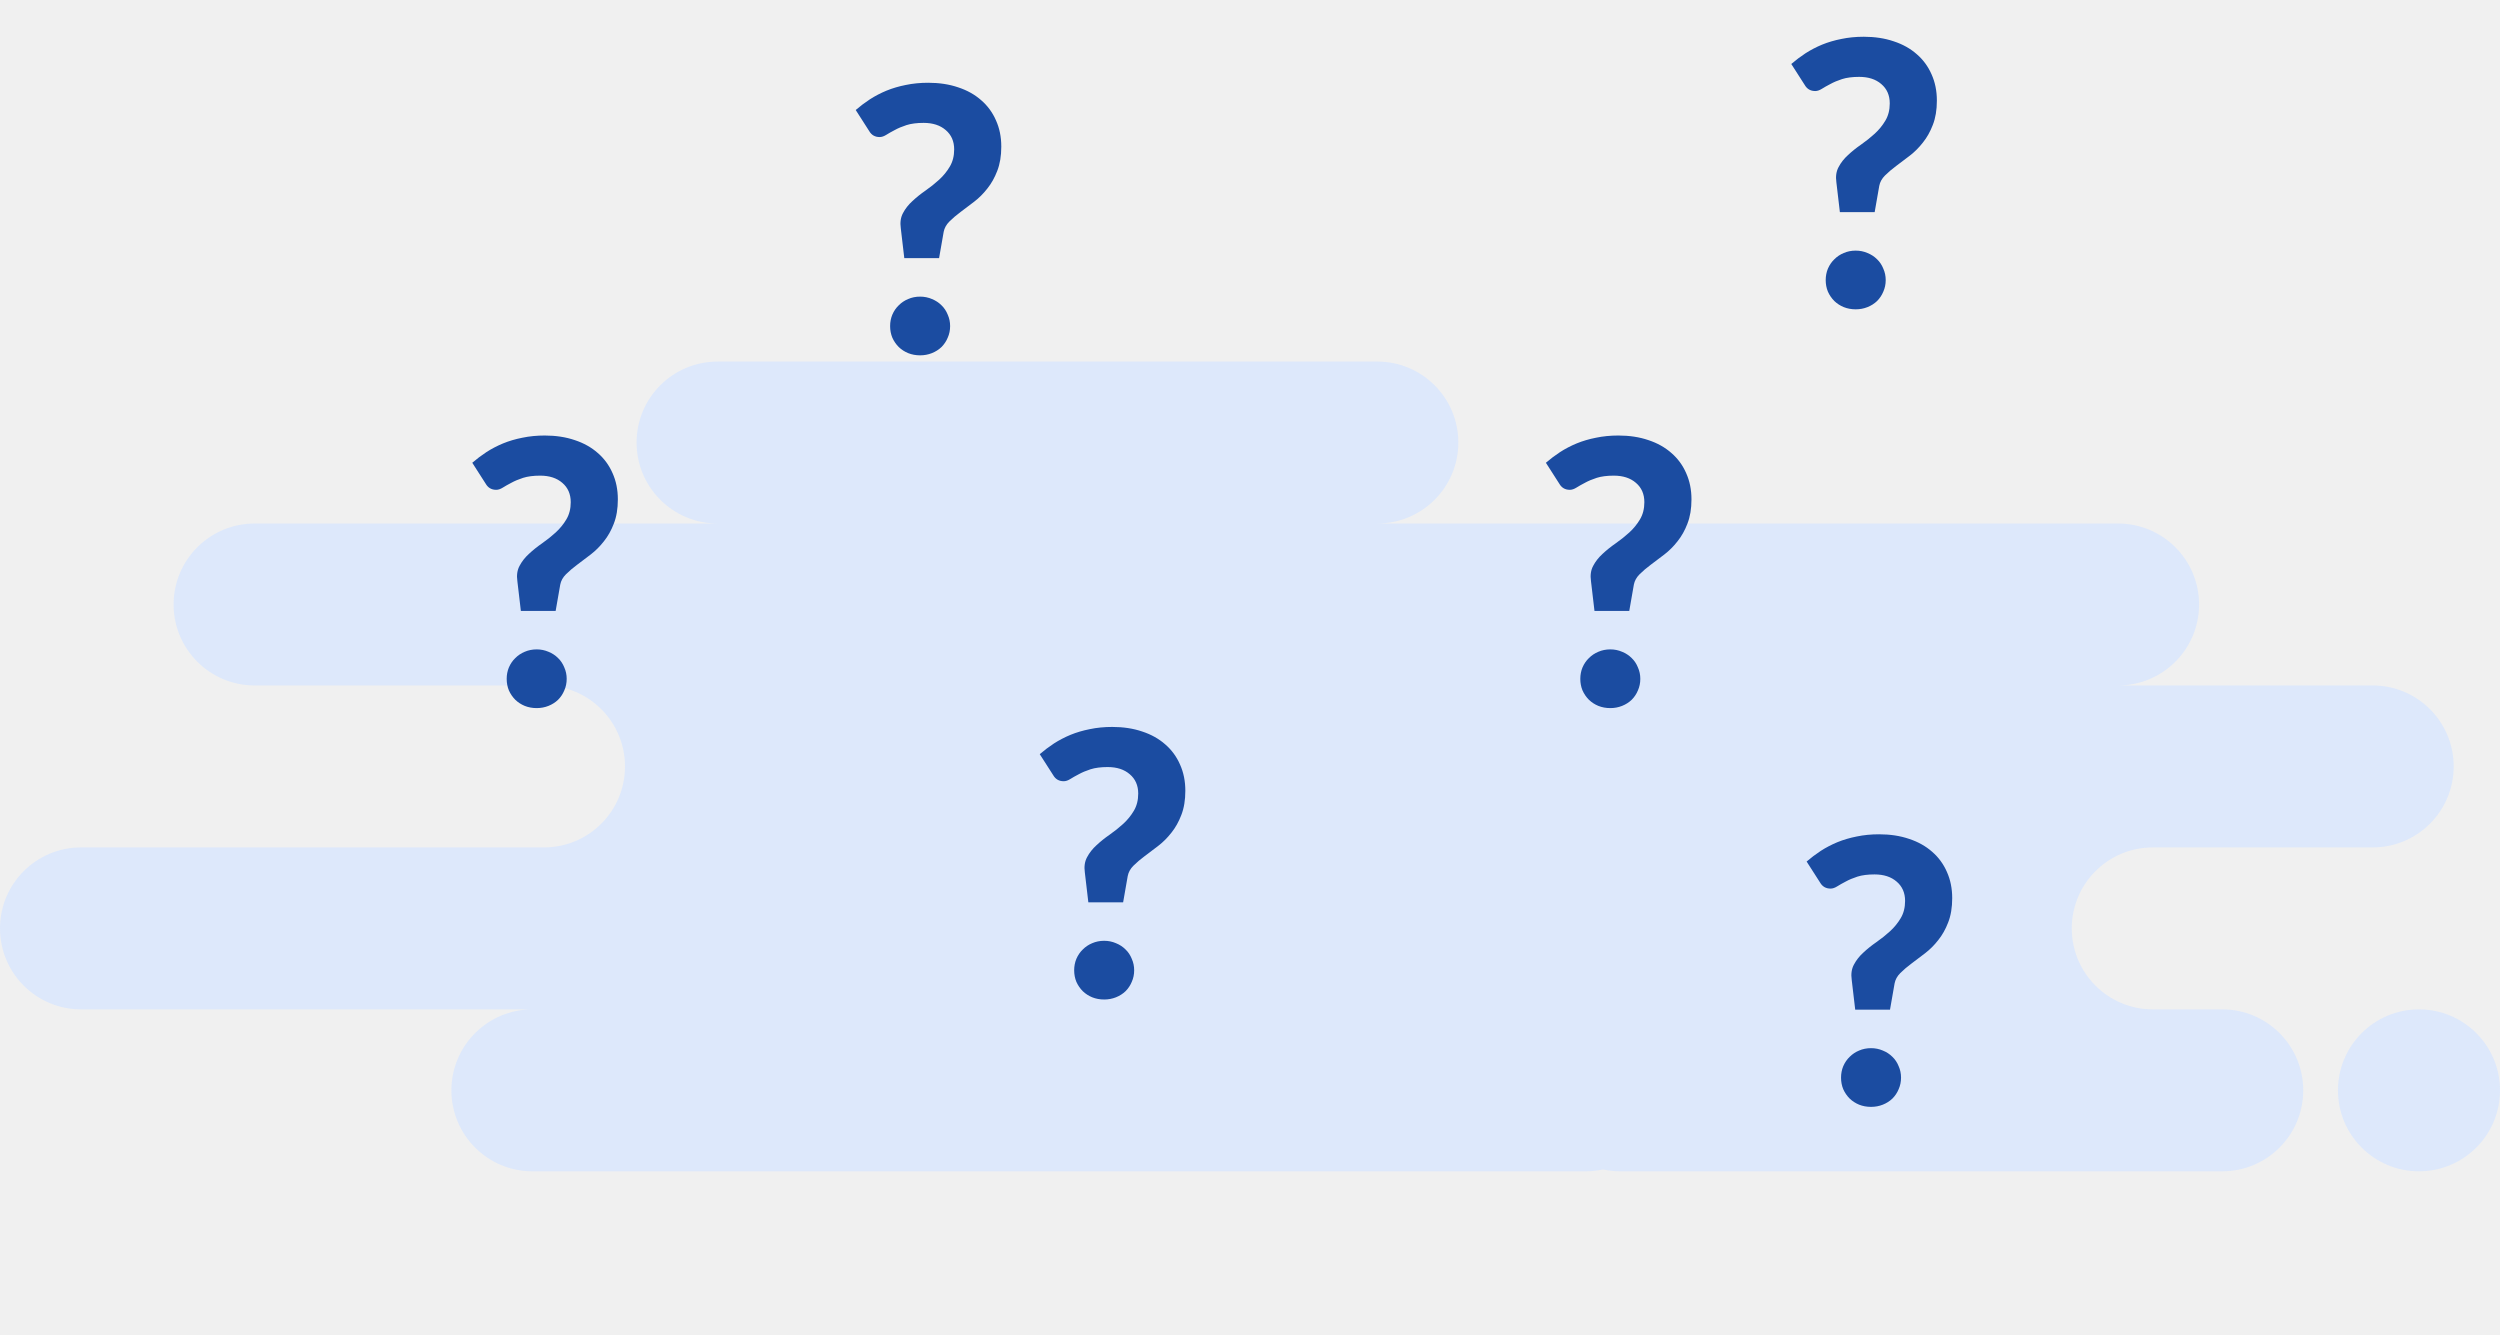
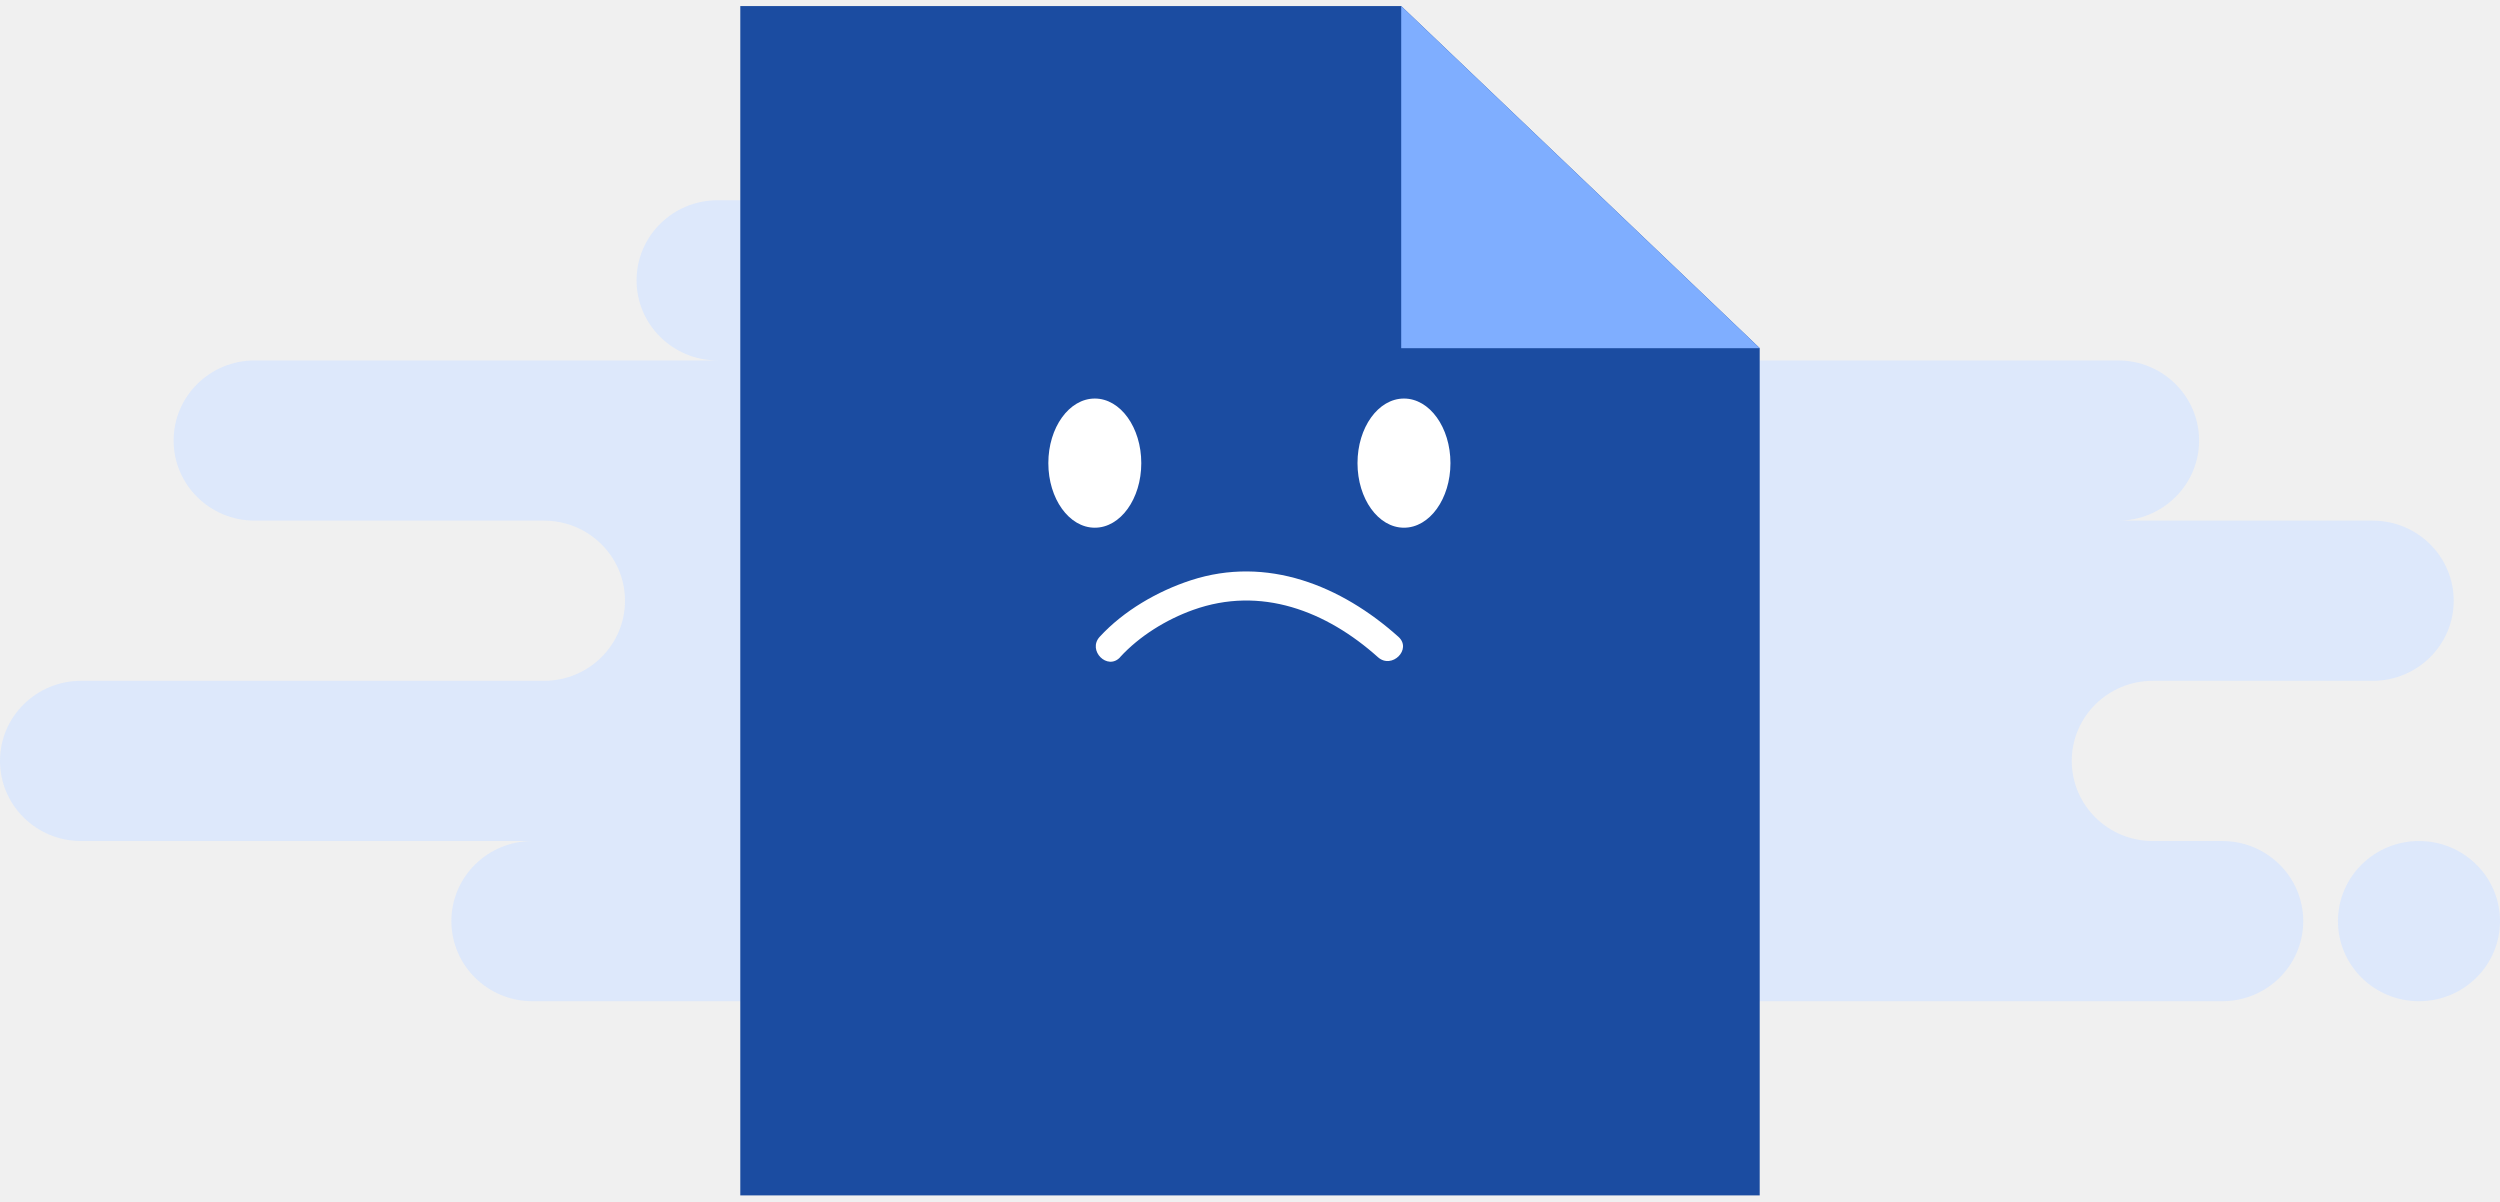
- <svg xmlns="http://www.w3.org/2000/svg" width="163" height="87" viewBox="0 0 163 87" fill="none">
-   <g clip-path="url(#clip0_1194_52423)">
-     <path fill-rule="evenodd" clip-rule="evenodd" d="M34.713 76.37H103.384C103.773 76.37 104.152 76.328 104.516 76.249C104.881 76.328 105.26 76.37 105.648 76.37H144.889C147.806 76.37 150.171 74.007 150.171 71.091C150.171 68.175 147.806 65.811 144.889 65.811H140.361C137.444 65.811 135.079 63.447 135.079 60.531C135.079 57.615 137.444 55.252 140.361 55.252H154.699C157.616 55.252 159.981 52.888 159.981 49.972C159.981 47.056 157.616 44.692 154.699 44.692H138.097C141.015 44.692 143.38 42.329 143.38 39.413C143.38 36.497 141.015 34.133 138.097 34.133H89.801C92.718 34.133 95.083 31.769 95.083 28.853C95.083 25.938 92.718 23.574 89.801 23.574H46.787C43.87 23.574 41.505 25.938 41.505 28.853C41.505 31.769 43.87 34.133 46.787 34.133H16.602C13.684 34.133 11.319 36.497 11.319 39.413C11.319 42.329 13.684 44.692 16.602 44.692H35.468C38.385 44.692 40.75 47.056 40.75 49.972C40.75 52.888 38.385 55.252 35.468 55.252H5.282C2.365 55.252 0 57.615 0 60.531C0 63.447 2.365 65.811 5.282 65.811H34.713C31.796 65.811 29.431 68.175 29.431 71.091C29.431 74.007 31.796 76.37 34.713 76.37ZM157.718 76.37C160.635 76.37 163 74.007 163 71.091C163 68.175 160.635 65.811 157.718 65.811C154.8 65.811 152.435 68.175 152.435 71.091C152.435 74.007 154.8 76.37 157.718 76.37Z" fill="#DDE8FB" />
-     <path d="M116.792 4.172C117.08 3.924 117.388 3.692 117.716 3.476C118.052 3.26 118.412 3.072 118.796 2.912C119.188 2.752 119.608 2.628 120.056 2.54C120.512 2.444 121 2.396 121.52 2.396C122.24 2.396 122.892 2.496 123.476 2.696C124.06 2.888 124.56 3.168 124.976 3.536C125.392 3.896 125.712 4.332 125.936 4.844C126.168 5.356 126.284 5.928 126.284 6.56C126.284 7.168 126.196 7.696 126.02 8.144C125.852 8.584 125.636 8.968 125.372 9.296C125.116 9.624 124.832 9.908 124.52 10.148C124.208 10.388 123.912 10.612 123.632 10.82C123.352 11.028 123.108 11.236 122.9 11.444C122.7 11.644 122.576 11.868 122.528 12.116L122.228 13.832H119.96L119.732 11.888C119.676 11.504 119.724 11.172 119.876 10.892C120.028 10.604 120.232 10.344 120.488 10.112C120.744 9.872 121.028 9.644 121.34 9.428C121.66 9.204 121.956 8.968 122.228 8.72C122.508 8.464 122.74 8.18 122.924 7.868C123.116 7.548 123.212 7.172 123.212 6.74C123.212 6.212 123.028 5.792 122.66 5.48C122.3 5.168 121.82 5.012 121.22 5.012C120.78 5.012 120.408 5.06 120.104 5.156C119.808 5.252 119.552 5.36 119.336 5.48C119.12 5.592 118.936 5.696 118.784 5.792C118.632 5.888 118.488 5.936 118.352 5.936C118.048 5.936 117.82 5.804 117.668 5.54L116.792 4.172ZM119.036 18.26C119.036 17.996 119.084 17.748 119.18 17.516C119.284 17.276 119.424 17.072 119.6 16.904C119.776 16.728 119.98 16.592 120.212 16.496C120.452 16.392 120.712 16.34 120.992 16.34C121.264 16.34 121.52 16.392 121.76 16.496C122 16.592 122.208 16.728 122.384 16.904C122.56 17.072 122.696 17.276 122.792 17.516C122.896 17.748 122.948 17.996 122.948 18.26C122.948 18.532 122.896 18.784 122.792 19.016C122.696 19.248 122.56 19.452 122.384 19.628C122.208 19.796 122 19.928 121.76 20.024C121.52 20.12 121.264 20.168 120.992 20.168C120.712 20.168 120.452 20.12 120.212 20.024C119.98 19.928 119.776 19.796 119.6 19.628C119.424 19.452 119.284 19.248 119.18 19.016C119.084 18.784 119.036 18.532 119.036 18.26Z" fill="#1B4CA1" />
-     <path d="M55.792 7.172C56.08 6.924 56.388 6.692 56.716 6.476C57.052 6.26 57.412 6.072 57.796 5.912C58.188 5.752 58.608 5.628 59.056 5.54C59.512 5.444 60 5.396 60.52 5.396C61.24 5.396 61.892 5.496 62.476 5.696C63.06 5.888 63.56 6.168 63.976 6.536C64.392 6.896 64.712 7.332 64.936 7.844C65.168 8.356 65.284 8.928 65.284 9.56C65.284 10.168 65.196 10.696 65.02 11.144C64.852 11.584 64.636 11.968 64.372 12.296C64.116 12.624 63.832 12.908 63.52 13.148C63.208 13.388 62.912 13.612 62.632 13.82C62.352 14.028 62.108 14.236 61.9 14.444C61.7 14.644 61.576 14.868 61.528 15.116L61.228 16.832H58.96L58.732 14.888C58.676 14.504 58.724 14.172 58.876 13.892C59.028 13.604 59.232 13.344 59.488 13.112C59.744 12.872 60.028 12.644 60.34 12.428C60.66 12.204 60.956 11.968 61.228 11.72C61.508 11.464 61.74 11.18 61.924 10.868C62.116 10.548 62.212 10.172 62.212 9.74C62.212 9.212 62.028 8.792 61.66 8.48C61.3 8.168 60.82 8.012 60.22 8.012C59.78 8.012 59.408 8.06 59.104 8.156C58.808 8.252 58.552 8.36 58.336 8.48C58.12 8.592 57.936 8.696 57.784 8.792C57.632 8.888 57.488 8.936 57.352 8.936C57.048 8.936 56.82 8.804 56.668 8.54L55.792 7.172ZM58.036 21.26C58.036 20.996 58.084 20.748 58.18 20.516C58.284 20.276 58.424 20.072 58.6 19.904C58.776 19.728 58.98 19.592 59.212 19.496C59.452 19.392 59.712 19.34 59.992 19.34C60.264 19.34 60.52 19.392 60.76 19.496C61 19.592 61.208 19.728 61.384 19.904C61.56 20.072 61.696 20.276 61.792 20.516C61.896 20.748 61.948 20.996 61.948 21.26C61.948 21.532 61.896 21.784 61.792 22.016C61.696 22.248 61.56 22.452 61.384 22.628C61.208 22.796 61 22.928 60.76 23.024C60.52 23.12 60.264 23.168 59.992 23.168C59.712 23.168 59.452 23.12 59.212 23.024C58.98 22.928 58.776 22.796 58.6 22.628C58.424 22.452 58.284 22.248 58.18 22.016C58.084 21.784 58.036 21.532 58.036 21.26Z" fill="#1B4CA1" />
-     <path d="M67.792 49.172C68.08 48.924 68.388 48.692 68.716 48.476C69.052 48.26 69.412 48.072 69.796 47.912C70.188 47.752 70.608 47.628 71.056 47.54C71.512 47.444 72 47.396 72.52 47.396C73.24 47.396 73.892 47.496 74.476 47.696C75.06 47.888 75.56 48.168 75.976 48.536C76.392 48.896 76.712 49.332 76.936 49.844C77.168 50.356 77.284 50.928 77.284 51.56C77.284 52.168 77.196 52.696 77.02 53.144C76.852 53.584 76.636 53.968 76.372 54.296C76.116 54.624 75.832 54.908 75.52 55.148C75.208 55.388 74.912 55.612 74.632 55.82C74.352 56.028 74.108 56.236 73.9 56.444C73.7 56.644 73.576 56.868 73.528 57.116L73.228 58.832H70.96L70.732 56.888C70.676 56.504 70.724 56.172 70.876 55.892C71.028 55.604 71.232 55.344 71.488 55.112C71.744 54.872 72.028 54.644 72.34 54.428C72.66 54.204 72.956 53.968 73.228 53.72C73.508 53.464 73.74 53.18 73.924 52.868C74.116 52.548 74.212 52.172 74.212 51.74C74.212 51.212 74.028 50.792 73.66 50.48C73.3 50.168 72.82 50.012 72.22 50.012C71.78 50.012 71.408 50.06 71.104 50.156C70.808 50.252 70.552 50.36 70.336 50.48C70.12 50.592 69.936 50.696 69.784 50.792C69.632 50.888 69.488 50.936 69.352 50.936C69.048 50.936 68.82 50.804 68.668 50.54L67.792 49.172ZM70.036 63.26C70.036 62.996 70.084 62.748 70.18 62.516C70.284 62.276 70.424 62.072 70.6 61.904C70.776 61.728 70.98 61.592 71.212 61.496C71.452 61.392 71.712 61.34 71.992 61.34C72.264 61.34 72.52 61.392 72.76 61.496C73 61.592 73.208 61.728 73.384 61.904C73.56 62.072 73.696 62.276 73.792 62.516C73.896 62.748 73.948 62.996 73.948 63.26C73.948 63.532 73.896 63.784 73.792 64.016C73.696 64.248 73.56 64.452 73.384 64.628C73.208 64.796 73 64.928 72.76 65.024C72.52 65.12 72.264 65.168 71.992 65.168C71.712 65.168 71.452 65.12 71.212 65.024C70.98 64.928 70.776 64.796 70.6 64.628C70.424 64.452 70.284 64.248 70.18 64.016C70.084 63.784 70.036 63.532 70.036 63.26Z" fill="#1B4CA1" />
-     <path d="M30.792 30.172C31.08 29.924 31.388 29.692 31.716 29.476C32.052 29.26 32.412 29.072 32.796 28.912C33.188 28.752 33.608 28.628 34.056 28.54C34.512 28.444 35 28.396 35.52 28.396C36.24 28.396 36.892 28.496 37.476 28.696C38.06 28.888 38.56 29.168 38.976 29.536C39.392 29.896 39.712 30.332 39.936 30.844C40.168 31.356 40.284 31.928 40.284 32.56C40.284 33.168 40.196 33.696 40.02 34.144C39.852 34.584 39.636 34.968 39.372 35.296C39.116 35.624 38.832 35.908 38.52 36.148C38.208 36.388 37.912 36.612 37.632 36.82C37.352 37.028 37.108 37.236 36.9 37.444C36.7 37.644 36.576 37.868 36.528 38.116L36.228 39.832H33.96L33.732 37.888C33.676 37.504 33.724 37.172 33.876 36.892C34.028 36.604 34.232 36.344 34.488 36.112C34.744 35.872 35.028 35.644 35.34 35.428C35.66 35.204 35.956 34.968 36.228 34.72C36.508 34.464 36.74 34.18 36.924 33.868C37.116 33.548 37.212 33.172 37.212 32.74C37.212 32.212 37.028 31.792 36.66 31.48C36.3 31.168 35.82 31.012 35.22 31.012C34.78 31.012 34.408 31.06 34.104 31.156C33.808 31.252 33.552 31.36 33.336 31.48C33.12 31.592 32.936 31.696 32.784 31.792C32.632 31.888 32.488 31.936 32.352 31.936C32.048 31.936 31.82 31.804 31.668 31.54L30.792 30.172ZM33.036 44.26C33.036 43.996 33.084 43.748 33.18 43.516C33.284 43.276 33.424 43.072 33.6 42.904C33.776 42.728 33.98 42.592 34.212 42.496C34.452 42.392 34.712 42.34 34.992 42.34C35.264 42.34 35.52 42.392 35.76 42.496C36 42.592 36.208 42.728 36.384 42.904C36.56 43.072 36.696 43.276 36.792 43.516C36.896 43.748 36.948 43.996 36.948 44.26C36.948 44.532 36.896 44.784 36.792 45.016C36.696 45.248 36.56 45.452 36.384 45.628C36.208 45.796 36 45.928 35.76 46.024C35.52 46.12 35.264 46.168 34.992 46.168C34.712 46.168 34.452 46.12 34.212 46.024C33.98 45.928 33.776 45.796 33.6 45.628C33.424 45.452 33.284 45.248 33.18 45.016C33.084 44.784 33.036 44.532 33.036 44.26Z" fill="#1B4CA1" />
-     <path d="M100.792 30.172C101.08 29.924 101.388 29.692 101.716 29.476C102.052 29.26 102.412 29.072 102.796 28.912C103.188 28.752 103.608 28.628 104.056 28.54C104.512 28.444 105 28.396 105.52 28.396C106.24 28.396 106.892 28.496 107.476 28.696C108.06 28.888 108.56 29.168 108.976 29.536C109.392 29.896 109.712 30.332 109.936 30.844C110.168 31.356 110.284 31.928 110.284 32.56C110.284 33.168 110.196 33.696 110.02 34.144C109.852 34.584 109.636 34.968 109.372 35.296C109.116 35.624 108.832 35.908 108.52 36.148C108.208 36.388 107.912 36.612 107.632 36.82C107.352 37.028 107.108 37.236 106.9 37.444C106.7 37.644 106.576 37.868 106.528 38.116L106.228 39.832H103.96L103.732 37.888C103.676 37.504 103.724 37.172 103.876 36.892C104.028 36.604 104.232 36.344 104.488 36.112C104.744 35.872 105.028 35.644 105.34 35.428C105.66 35.204 105.956 34.968 106.228 34.72C106.508 34.464 106.74 34.18 106.924 33.868C107.116 33.548 107.212 33.172 107.212 32.74C107.212 32.212 107.028 31.792 106.66 31.48C106.3 31.168 105.82 31.012 105.22 31.012C104.78 31.012 104.408 31.06 104.104 31.156C103.808 31.252 103.552 31.36 103.336 31.48C103.12 31.592 102.936 31.696 102.784 31.792C102.632 31.888 102.488 31.936 102.352 31.936C102.048 31.936 101.82 31.804 101.668 31.54L100.792 30.172ZM103.036 44.26C103.036 43.996 103.084 43.748 103.18 43.516C103.284 43.276 103.424 43.072 103.6 42.904C103.776 42.728 103.98 42.592 104.212 42.496C104.452 42.392 104.712 42.34 104.992 42.34C105.264 42.34 105.52 42.392 105.76 42.496C106 42.592 106.208 42.728 106.384 42.904C106.56 43.072 106.696 43.276 106.792 43.516C106.896 43.748 106.948 43.996 106.948 44.26C106.948 44.532 106.896 44.784 106.792 45.016C106.696 45.248 106.56 45.452 106.384 45.628C106.208 45.796 106 45.928 105.76 46.024C105.52 46.12 105.264 46.168 104.992 46.168C104.712 46.168 104.452 46.12 104.212 46.024C103.98 45.928 103.776 45.796 103.6 45.628C103.424 45.452 103.284 45.248 103.18 45.016C103.084 44.784 103.036 44.532 103.036 44.26Z" fill="#1B4CA1" />
-     <path d="M117.792 56.172C118.08 55.924 118.388 55.692 118.716 55.476C119.052 55.26 119.412 55.072 119.796 54.912C120.188 54.752 120.608 54.628 121.056 54.54C121.512 54.444 122 54.396 122.52 54.396C123.24 54.396 123.892 54.496 124.476 54.696C125.06 54.888 125.56 55.168 125.976 55.536C126.392 55.896 126.712 56.332 126.936 56.844C127.168 57.356 127.284 57.928 127.284 58.56C127.284 59.168 127.196 59.696 127.02 60.144C126.852 60.584 126.636 60.968 126.372 61.296C126.116 61.624 125.832 61.908 125.52 62.148C125.208 62.388 124.912 62.612 124.632 62.82C124.352 63.028 124.108 63.236 123.9 63.444C123.7 63.644 123.576 63.868 123.528 64.116L123.228 65.832H120.96L120.732 63.888C120.676 63.504 120.724 63.172 120.876 62.892C121.028 62.604 121.232 62.344 121.488 62.112C121.744 61.872 122.028 61.644 122.34 61.428C122.66 61.204 122.956 60.968 123.228 60.72C123.508 60.464 123.74 60.18 123.924 59.868C124.116 59.548 124.212 59.172 124.212 58.74C124.212 58.212 124.028 57.792 123.66 57.48C123.3 57.168 122.82 57.012 122.22 57.012C121.78 57.012 121.408 57.06 121.104 57.156C120.808 57.252 120.552 57.36 120.336 57.48C120.12 57.592 119.936 57.696 119.784 57.792C119.632 57.888 119.488 57.936 119.352 57.936C119.048 57.936 118.82 57.804 118.668 57.54L117.792 56.172ZM120.036 70.26C120.036 69.996 120.084 69.748 120.18 69.516C120.284 69.276 120.424 69.072 120.6 68.904C120.776 68.728 120.98 68.592 121.212 68.496C121.452 68.392 121.712 68.34 121.992 68.34C122.264 68.34 122.52 68.392 122.76 68.496C123 68.592 123.208 68.728 123.384 68.904C123.56 69.072 123.696 69.276 123.792 69.516C123.896 69.748 123.948 69.996 123.948 70.26C123.948 70.532 123.896 70.784 123.792 71.016C123.696 71.248 123.56 71.452 123.384 71.628C123.208 71.796 123 71.928 122.76 72.024C122.52 72.12 122.264 72.168 121.992 72.168C121.712 72.168 121.452 72.12 121.212 72.024C120.98 71.928 120.776 71.796 120.6 71.628C120.424 71.452 120.284 71.248 120.18 71.016C120.084 70.784 120.036 70.532 120.036 70.26Z" fill="#1B4CA1" />
+ <svg xmlns="http://www.w3.org/2000/svg" width="206" height="99" viewBox="0 0 206 99" fill="none">
+   <path fill-rule="evenodd" clip-rule="evenodd" d="M43.87 82.5H130.657C131.149 82.5 131.627 82.447 132.088 82.348C132.549 82.447 133.027 82.5 133.519 82.5H183.111C186.798 82.5 189.787 79.545 189.787 75.9C189.787 72.255 186.798 69.3 183.111 69.3H177.389C173.702 69.3 170.713 66.345 170.713 62.7C170.713 59.055 173.702 56.1 177.389 56.1H195.509C199.196 56.1 202.185 53.145 202.185 49.5C202.185 45.855 199.196 42.9 195.509 42.9H174.528C178.215 42.9 181.204 39.945 181.204 36.3C181.204 32.655 178.215 29.7 174.528 29.7H113.491C117.178 29.7 120.167 26.745 120.167 23.1C120.167 19.455 117.178 16.5 113.491 16.5H59.13C55.443 16.5 52.454 19.455 52.454 23.1C52.454 26.745 55.443 29.7 59.13 29.7H20.982C17.294 29.7 14.306 32.655 14.306 36.3C14.306 39.945 17.294 42.9 20.982 42.9H44.824C48.511 42.9 51.5 45.855 51.5 49.5C51.5 53.145 48.511 56.1 44.824 56.1H6.676C2.989 56.1 0 59.055 0 62.7C0 66.345 2.989 69.3 6.676 69.3H43.87C40.183 69.3 37.194 72.255 37.194 75.9C37.194 79.545 40.183 82.5 43.87 82.5ZM199.324 82.5C203.011 82.5 206 79.545 206 75.9C206 72.255 203.011 69.3 199.324 69.3C195.637 69.3 192.648 72.255 192.648 75.9C192.648 79.545 195.637 82.5 199.324 82.5Z" fill="#DDE8FB" />
+   <g clip-path="url(#clip0_694_63721)">
+     <path d="M115.459 0.5H61V98.5H145V28.689L115.459 0.5Z" fill="#1B4CA1" />
+     <path d="M115.459 0.5L145 28.689H115.459V0.5Z" fill="#7FAEFF" />
+     <path d="M94.042 38.162C94.042 41.104 92.328 43.483 90.213 43.483C88.097 43.483 86.383 41.095 86.383 38.162C86.383 35.228 88.097 32.84 90.213 32.84C92.328 32.84 94.042 35.228 94.042 38.162Z" fill="white" />
+     <path d="M115.687 43.483C117.802 43.483 119.517 41.101 119.517 38.162C119.517 35.222 117.802 32.84 115.687 32.84C113.572 32.84 111.858 35.222 111.858 38.162C111.858 41.101 113.572 43.483 115.687 43.483Z" fill="white" />
+     <path d="M92.292 54.154C93.887 52.411 96.103 51.048 98.309 50.258C103.898 48.251 109.296 50.349 113.545 54.154C114.684 55.171 116.371 53.5 115.231 52.474C110.518 48.251 104.4 45.772 98.127 47.815C95.373 48.714 92.583 50.331 90.614 52.474C89.584 53.6 91.261 55.28 92.301 54.154H92.292Z" fill="white" />
  </g>
  <defs>
-     <clipPath id="clip0_1194_52423">
-       <rect width="163" height="87" fill="white" />
+     <clipPath id="clip0_694_63721">
+       <rect width="84" height="98" fill="white" transform="translate(61 0.5)" />
    </clipPath>
  </defs>
</svg>
